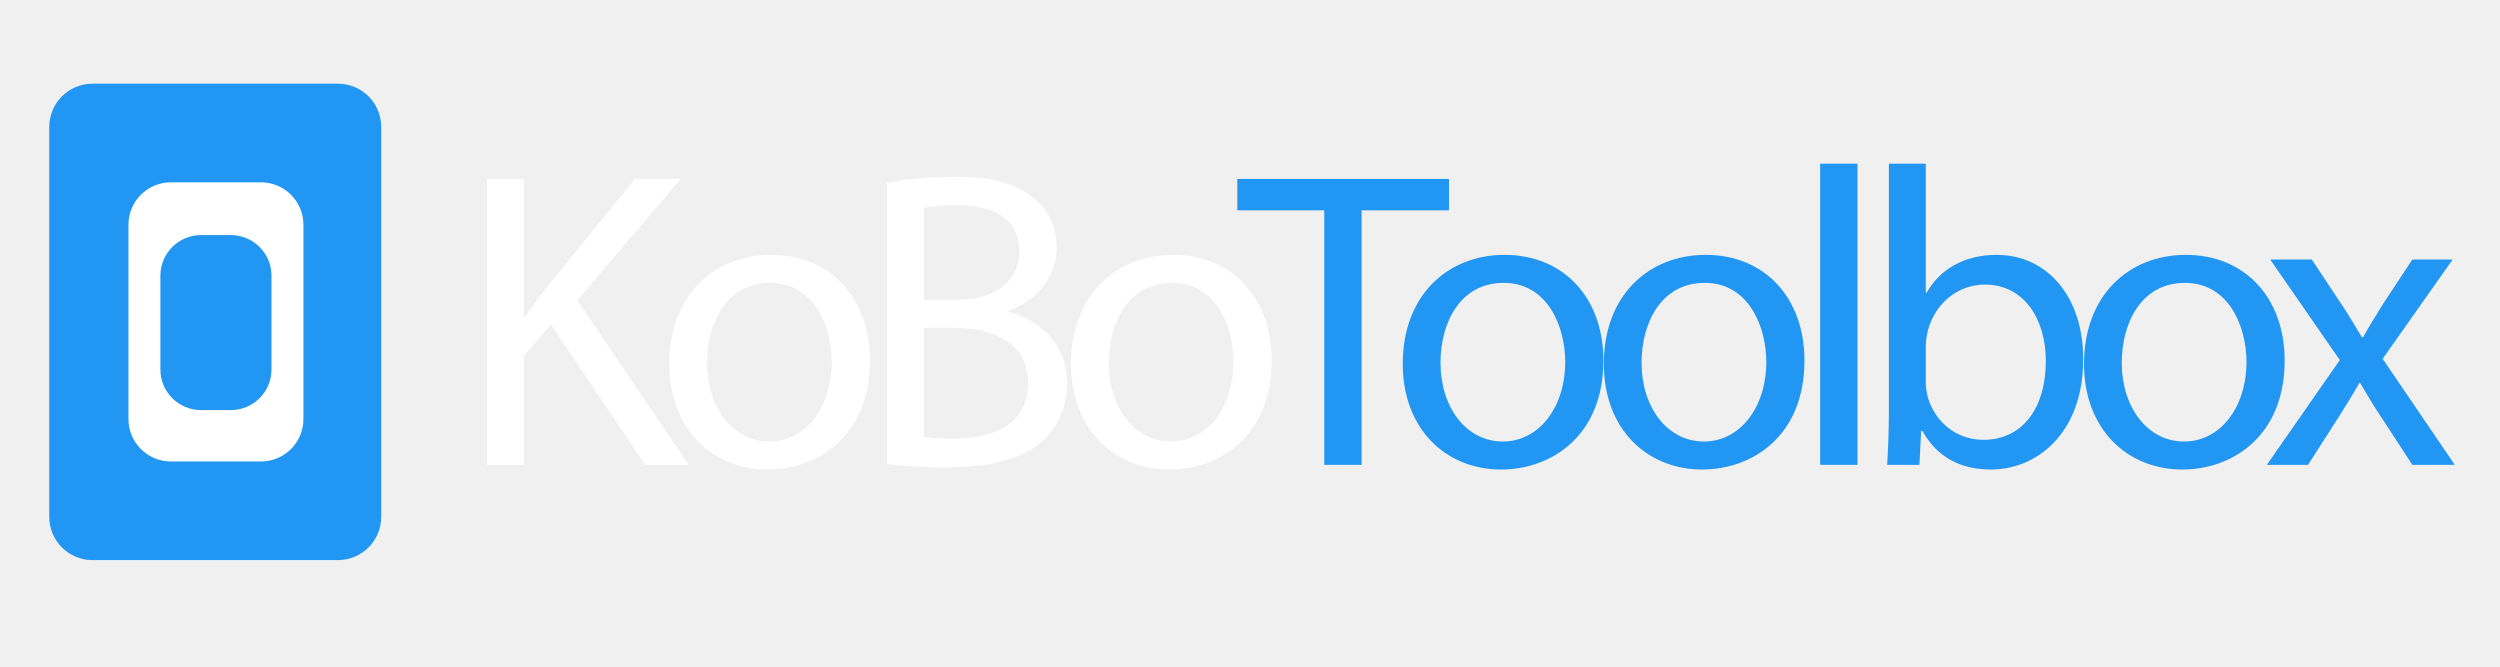
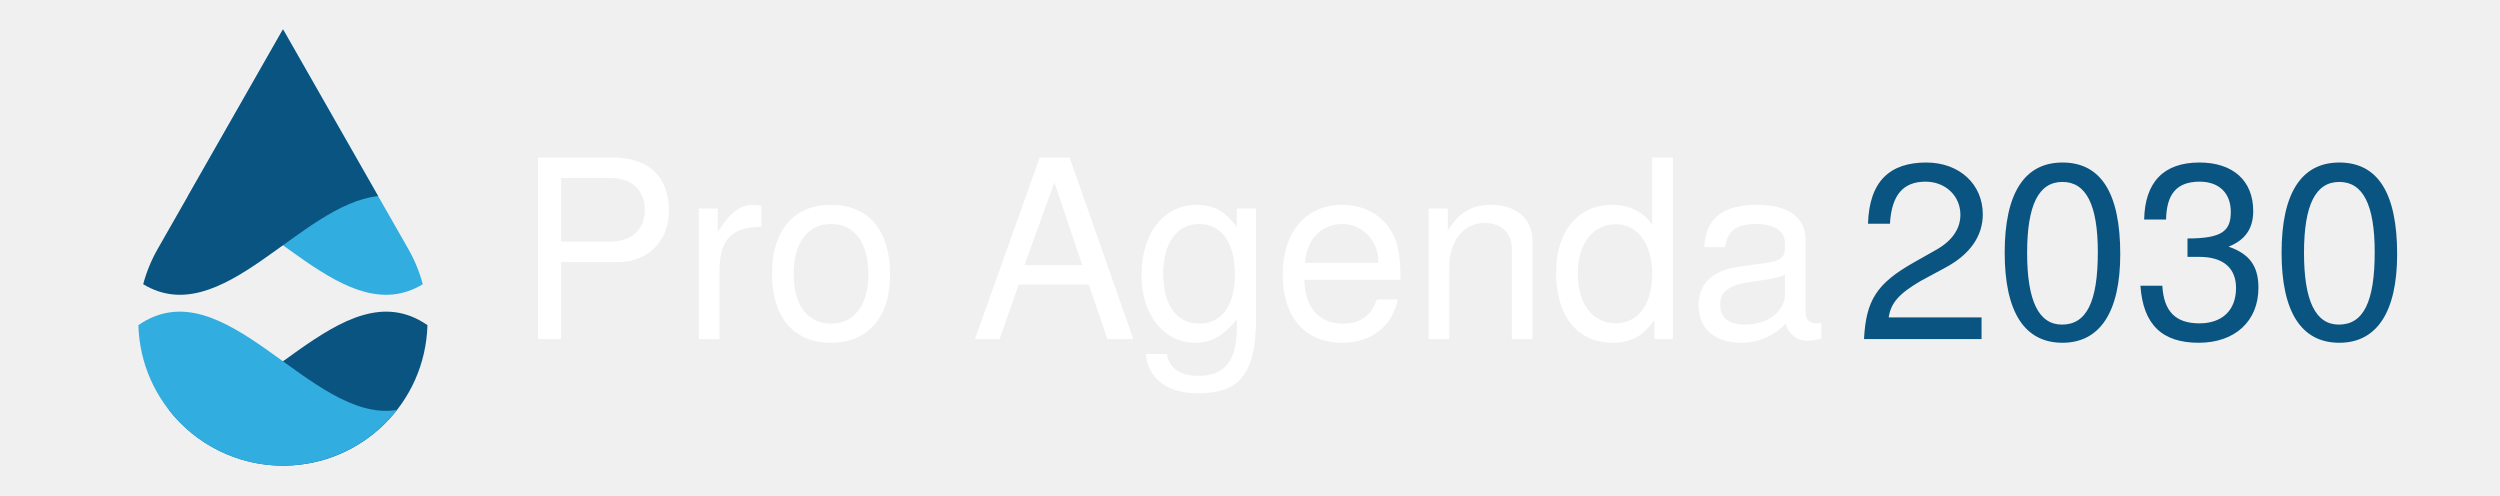
- <svg xmlns="http://www.w3.org/2000/svg" version="1.1" id="Layer_1" x="0px" y="0px" width="1200px" height="320px" viewBox="0 0 1200 320" enable-background="new 0 0 1200 320" xml:space="preserve">
-   <g>
-     <path fill="#FFFFFF" d="M233.708,85.892h17.714v66.175h0.611c3.665-5.294,7.33-10.181,10.792-14.661l41.944-51.514h21.99   l-49.682,58.233l53.55,79.002h-20.972l-45.202-67.396l-13.031,15.068v52.328h-17.714V85.892z" />
-     <path fill="#FFFFFF" d="M417.572,173.038c0,36.446-25.248,52.329-49.071,52.329c-26.673,0-47.238-19.547-47.238-50.7   c0-32.985,21.583-52.329,48.867-52.329C398.432,122.338,417.572,142.903,417.572,173.038z M339.384,174.057   c0,21.582,12.42,37.871,29.931,37.871c17.104,0,29.931-16.085,29.931-38.279c0-16.695-8.348-37.872-29.524-37.872   S339.384,155.324,339.384,174.057z" />
-     <path fill="#FFFFFF" d="M425.718,87.724c7.737-1.629,19.954-2.851,32.375-2.851c17.714,0,29.117,3.054,37.668,9.977   c7.126,5.294,11.402,13.438,11.402,24.23c0,13.235-8.755,24.841-23.212,30.135v0.407c13.031,3.258,28.302,14.049,28.302,34.411   c0,11.81-4.683,20.769-11.606,27.488c-9.57,8.755-25.044,12.827-47.442,12.827c-12.217,0-21.583-0.814-27.488-1.629V87.724z    M443.433,143.921h16.085c18.732,0,29.728-9.773,29.728-23.008c0-16.085-12.217-22.397-30.135-22.397   c-8.145,0-12.828,0.611-15.678,1.222V143.921z M443.433,209.688c3.461,0.61,8.552,0.814,14.864,0.814   c18.325,0,35.225-6.72,35.225-26.673c0-18.732-16.085-26.471-35.429-26.471h-14.66V209.688z" />
-     <path fill="#FFFFFF" d="M610.396,173.038c0,36.446-25.248,52.329-49.071,52.329c-26.673,0-47.238-19.547-47.238-50.7   c0-32.985,21.583-52.329,48.867-52.329C591.256,122.338,610.396,142.903,610.396,173.038z M532.208,174.057   c0,21.582,12.42,37.871,29.931,37.871c17.104,0,29.931-16.085,29.931-38.279c0-16.695-8.348-37.872-29.524-37.872   S532.208,155.324,532.208,174.057z" />
-   </g>
-   <g>
-     <path fill="#2196F3" d="M635.65,100.959H593.91V85.892h101.603v15.067h-41.944v122.168H635.65V100.959z" />
-     <path fill="#2196F3" d="M769.629,173.038c0,36.446-25.248,52.329-49.071,52.329c-26.673,0-47.238-19.547-47.238-50.7   c0-32.985,21.583-52.329,48.867-52.329C750.488,122.338,769.629,142.903,769.629,173.038z M691.441,174.057   c0,21.582,12.42,37.871,29.931,37.871c17.104,0,29.931-16.085,29.931-38.279c0-16.695-8.348-37.872-29.523-37.872   S691.441,155.324,691.441,174.057z" />
-     <path fill="#2196F3" d="M866.143,173.038c0,36.446-25.248,52.329-49.07,52.329c-26.674,0-47.238-19.547-47.238-50.7   c0-32.985,21.583-52.329,48.867-52.329C847.004,122.338,866.143,142.903,866.143,173.038z M787.955,174.057   c0,21.582,12.421,37.871,29.932,37.871c17.104,0,29.932-16.085,29.932-38.279c0-16.695-8.349-37.872-29.524-37.872   S787.955,155.324,787.955,174.057z" />
-     <path fill="#2196F3" d="M873.678,78.562h17.918v144.565h-17.918V78.562z" />
-     <path fill="#2196F3" d="M905.85,223.127c0.406-6.719,0.814-16.696,0.814-25.451V78.562h17.714v61.898h0.407   c6.312-10.995,17.715-18.122,33.596-18.122c24.434,0,41.741,20.361,41.537,50.292c0,35.225-22.193,52.736-44.184,52.736   c-14.253,0-25.655-5.498-32.985-18.529h-0.61l-0.814,16.289H905.85z M924.378,183.626c0,2.239,0.407,4.479,0.814,6.516   c3.462,12.421,13.846,20.972,26.877,20.972c18.732,0,29.931-15.271,29.931-37.871c0-19.751-10.18-36.651-29.32-36.651   c-12.217,0-23.619,8.348-27.283,21.991c-0.408,2.035-1.019,4.479-1.019,7.33V183.626z" />
-     <path fill="#2196F3" d="M1096.635,173.038c0,36.446-25.248,52.329-49.071,52.329c-26.673,0-47.238-19.547-47.238-50.7   c0-32.985,21.583-52.329,48.867-52.329C1077.494,122.338,1096.635,142.903,1096.635,173.038z M1018.447,174.057   c0,21.582,12.42,37.871,29.931,37.871c17.104,0,29.931-16.085,29.931-38.279c0-16.695-8.348-37.872-29.523-37.872   S1018.447,155.324,1018.447,174.057z" />
-     <path fill="#2196F3" d="M1109.667,124.578l14.05,21.176c3.664,5.498,6.719,10.588,9.977,16.086h0.611   c3.258-5.905,6.516-10.996,9.773-16.29l13.846-20.972h19.343l-33.597,47.646l34.615,50.903h-20.361l-14.457-22.193   c-3.869-5.701-7.127-11.199-10.588-17.104h-0.407c-3.258,5.904-6.72,11.198-10.384,17.104l-14.254,22.193h-19.75l35.021-50.293   l-33.393-48.256H1109.667z" />
-   </g>
-   <g>
-     <path fill-rule="evenodd" clip-rule="evenodd" fill="#2196F3" d="M162.229,268.843H44.398c-11.46,0-20.751-9.291-20.751-20.751   V60.928c0-11.461,9.291-20.752,20.751-20.752h117.831c11.461,0,20.751,9.291,20.751,20.752v187.164   C182.98,259.552,173.69,268.843,162.229,268.843" />
-     <path fill-rule="evenodd" clip-rule="evenodd" fill="#FFFFFF" d="M125.25,221.51H82.044c-11.265,0-20.397-9.132-20.397-20.396   v-93.207c0-11.265,9.132-20.397,20.397-20.397h43.206c11.265,0,20.397,9.132,20.397,20.397v93.207   C145.647,212.378,136.515,221.51,125.25,221.51" />
-     <path fill-rule="evenodd" clip-rule="evenodd" fill="#2196F3" d="M110.811,196.843H96.483c-10.771,0-19.503-8.731-19.503-19.503   v-44.994c0-10.771,8.732-19.503,19.503-19.503h14.327c10.771,0,19.503,8.732,19.503,19.503v44.994   C130.313,188.111,121.582,196.843,110.811,196.843" />
+ <svg xmlns="http://www.w3.org/2000/svg" width="1154.64" height="228.67" viewBox="0 0 1154.64 228.67">
+   <defs>
+     <style>.a{clip-path:url(#b);}.b{fill:#31ade0;}.c,.d{fill:#0a5481;}.d,.e{font-size:115px;font-family:HelveticaNeue, Helvetica Neue;}.e{fill:#fff;}</style>
+     <clipPath id="b">
+       <rect width="1154.64" height="228.67" />
+     </clipPath>
+   </defs>
+   <g id="a" class="a">
+     <g transform="translate(-343.691 -311.31)">
+       <path class="b" d="M440.4,401.87l43.3-75.925.627-1.046.628,1.046L542.26,426.412a68.084,68.084,0,0,1,6.623,16.175C512.7,464.479,476.515,405.775,440.4,401.87Z" transform="translate(-9.932 0)" />
+       <path class="c" d="M427.9,557.277A66.887,66.887,0,0,0,479.911,583h1.255a66.774,66.774,0,0,0,66.094-64.909C507.45,490.555,467.71,563.621,427.9,557.277Z" transform="translate(-6.147 -56.614)" />
+       <path class="b" d="M526.96,557.277A66.887,66.887,0,0,1,474.949,583h-1.255A66.774,66.774,0,0,1,407.6,518.094C447.48,490.555,487.22,563.621,526.96,557.277Z" transform="translate(0 -56.614)" />
+       <path class="c" d="M519.284,401.87l-43.3-75.925-.627-1.046-.627,1.046-57.31,100.466a68.09,68.09,0,0,0-6.623,16.175C446.984,464.479,483.1,405.775,519.284,401.87Z" transform="translate(-0.969 0)" />
+     </g>
+     <text class="d" transform="translate(857 156.59)">
+       <tspan x="0" y="0">2030</tspan>
+     </text>
+     <text class="e" transform="translate(238 156.59)">
+       <tspan x="0" y="0">Pro Agenda</tspan>
+     </text>
  </g>
</svg>
